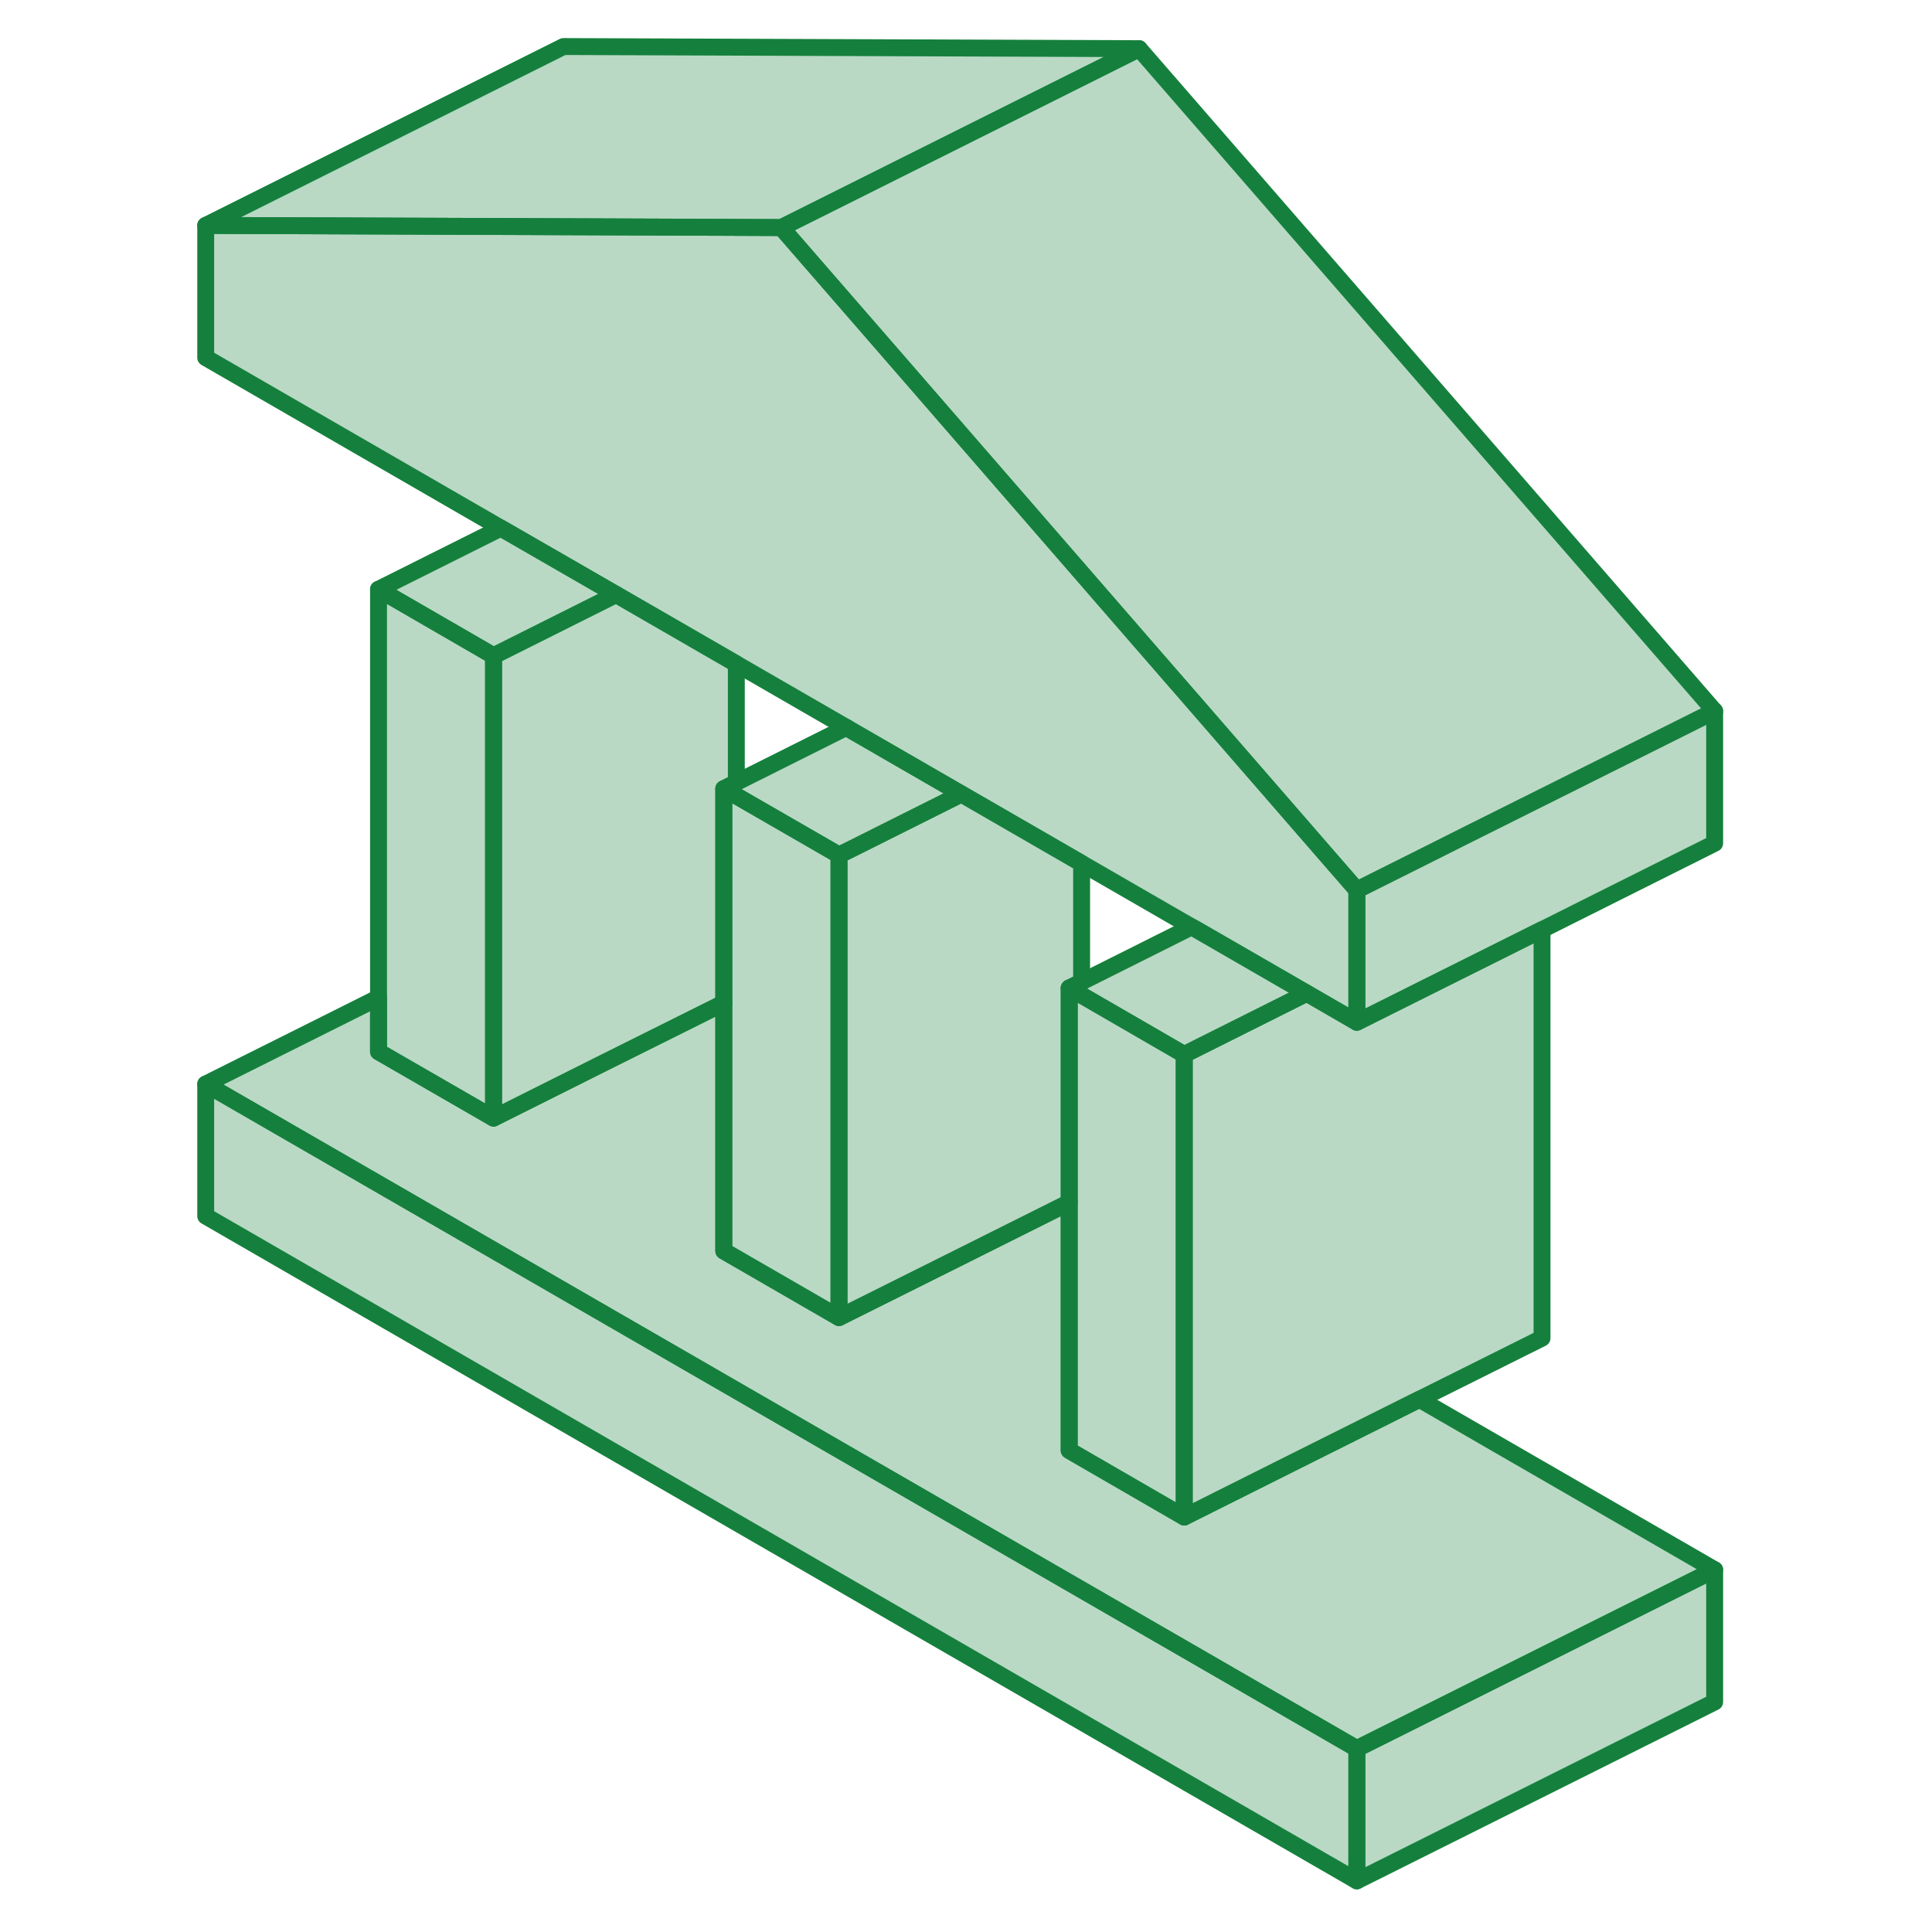
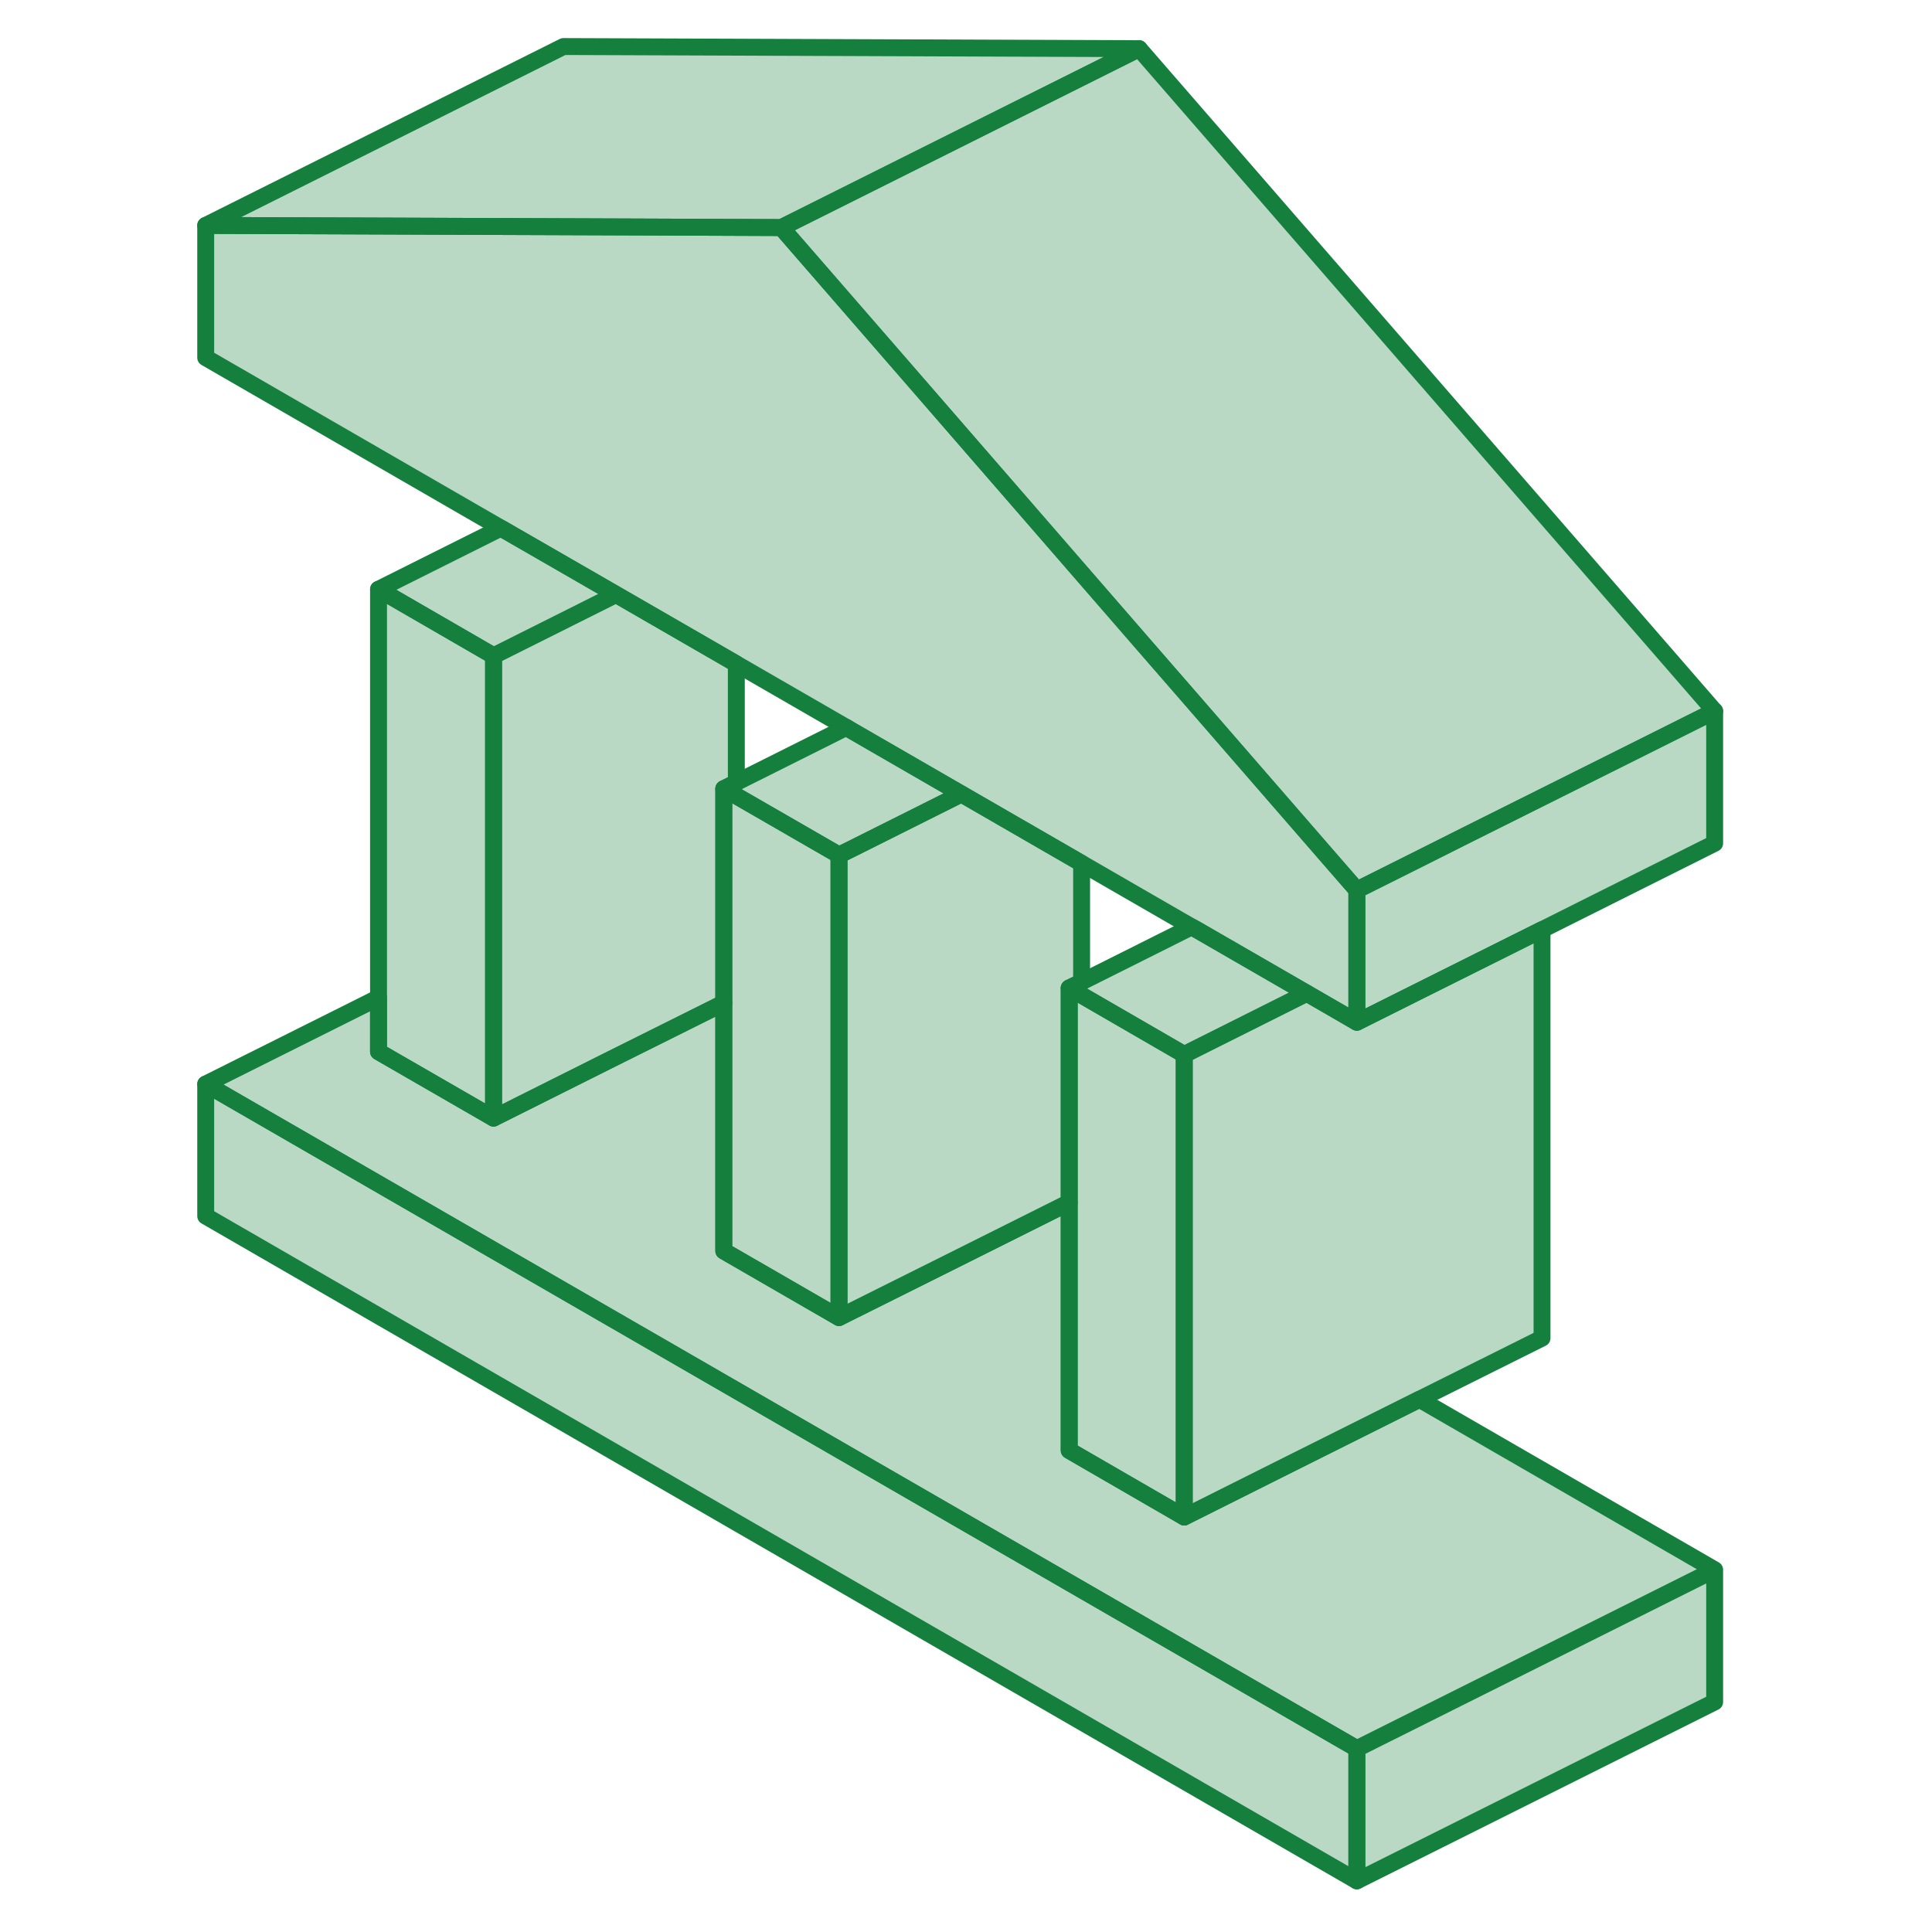
<svg xmlns="http://www.w3.org/2000/svg" width="80" height="80" fill="none" viewBox="0 0 80 80">
-   <path fill="url(#a)" stroke="#15803D" stroke-linecap="round" stroke-linejoin="round" stroke-width=".7" d="M20.437 27.157v19.14l-4.763-2.748V24.401l4.763 2.756Z" />
-   <path fill="url(#b)" stroke="#15803D" stroke-linecap="round" stroke-linejoin="round" stroke-width=".7" d="M34.741 35.408v19.148l-4.77-2.755V32.66l.518.295 4.252 2.452Z" />
-   <path fill="url(#c)" stroke="#15803D" stroke-linecap="round" stroke-linejoin="round" stroke-width=".7" d="M56.184 72.408v5.474L8.518 50.356V44.89l47.666 27.518Z" />
-   <path fill="url(#d)" stroke="#15803D" stroke-linecap="round" stroke-linejoin="round" stroke-width=".7" d="m71 65-14.816 7.408L8.518 44.889l7.155-3.578v2.238l4.763 2.748 4.66-2.334 4.874-2.43V51.8l4.77 2.756 4.66-2.326 4.873-2.437V60.06l4.763 2.755 4.66-2.333 5.08-2.54L71 65Z" />
-   <path fill="url(#e)" stroke="#15803D" stroke-linecap="round" stroke-linejoin="round" stroke-width=".7" d="M71 65.001v5.474l-14.815 7.407v-5.474L71 65.001Z" />
-   <path fill="url(#f)" stroke="#15803D" stroke-linecap="round" stroke-linejoin="round" stroke-width=".7" d="M71 29.445v5.474l-7.148 3.578-4.763 2.378-2.904 1.452v-5.474L59.09 35.4l1.756-.882 5.074-2.533L71 29.446Z" />
-   <path fill="url(#g)" stroke="#15803D" stroke-linecap="round" stroke-linejoin="round" stroke-width=".7" d="m71 29.445-5.082 2.541-5.074 2.533-1.755.882-2.904 1.452-1.148-1.319-5.481-6.311-.741-.852-1.386-1.592-9.518-10.963-5.556-6.393L47.17 2.016 71 29.446Z" />
-   <path fill="url(#h)" stroke="#15803D" stroke-linecap="round" stroke-linejoin="round" stroke-width=".7" d="M47.17 2.016 32.355 9.423l-5.556-.022-18.281-.067 14.814-7.407 23.838.089Z" />
-   <path fill="url(#i)" stroke="#15803D" stroke-linecap="round" stroke-linejoin="round" stroke-width=".7" d="M56.184 36.852v5.475l-2.074-1.2-4.555-2.63-.215-.119-4.556-2.63-4.977-2.873-4.556-2.63-.207-.126-4.556-2.63-4.978-2.874-4.77-2.748-12.222-7.059V9.334l18.281.067 5.556.022 5.555 6.393 9.519 10.962 1.385 1.593.74.852 5.482 6.311 1.148 1.319Z" />
-   <path fill="url(#j)" stroke="#15803D" stroke-linecap="round" stroke-linejoin="round" stroke-width=".7" d="M63.852 38.497v16.911l-5.074 2.533-5.082 2.541-4.659 2.334V43.667l.519-.259 4.555-2.281 2.074 1.2 2.904-1.452 4.763-2.378Z" />
-   <path fill="url(#k)" stroke="#15803D" stroke-linecap="round" stroke-linejoin="round" stroke-width=".7" d="m54.11 41.127-4.555 2.281-.519.26-4.251-2.46-.512-.296.512-.252 4.555-2.281.215.118 4.556 2.63Z" />
-   <path fill="url(#l)" stroke="#15803D" stroke-linecap="round" stroke-linejoin="round" stroke-width=".7" d="m39.807 32.875-4.555 2.281-.511.252-4.252-2.452-.518-.296.518-.26 4.556-2.28.207.125 4.555 2.63Z" />
-   <path fill="url(#m)" stroke="#15803D" stroke-linecap="round" stroke-linejoin="round" stroke-width=".7" d="M44.787 35.75v4.91l-.512.252v8.882l-4.874 2.437-4.659 2.325V35.409l.511-.252 4.556-2.281 4.978 2.874Z" />
-   <path fill="url(#n)" stroke="#15803D" stroke-linecap="round" stroke-linejoin="round" stroke-width=".7" d="M49.036 43.668v19.148l-4.763-2.756V40.912l.512.296 4.252 2.46Z" />
-   <path fill="url(#o)" stroke="#15803D" stroke-linecap="round" stroke-linejoin="round" stroke-width=".7" d="m25.51 24.615-5.073 2.541-4.763-2.755 5.066-2.534 4.77 2.748Z" />
-   <path fill="url(#p)" stroke="#15803D" stroke-linecap="round" stroke-linejoin="round" stroke-width=".7" d="M30.49 27.49v4.91l-.519.26v8.874l-4.874 2.43-4.66 2.333V27.156l5.075-2.54 4.977 2.873Z" />
-   <defs>
-     <linearGradient id="a" x1="18.055" x2="18.055" y1="24.401" y2="46.298" gradientUnits="userSpaceOnUse">
-       <stop stop-color="#15803D" stop-opacity=".3" />
-     </linearGradient>
-     <linearGradient id="b" x1="32.356" x2="32.356" y1="32.66" y2="54.556" gradientUnits="userSpaceOnUse">
-       <stop stop-color="#15803D" stop-opacity=".3" />
-     </linearGradient>
-     <linearGradient id="c" x1="32.351" x2="32.351" y1="44.89" y2="77.882" gradientUnits="userSpaceOnUse">
-       <stop stop-color="#15803D" stop-opacity=".3" />
-     </linearGradient>
-     <linearGradient id="d" x1="39.758" x2="39.758" y1="41.312" y2="72.408" gradientUnits="userSpaceOnUse">
-       <stop stop-color="#15803D" stop-opacity=".3" />
-     </linearGradient>
-     <linearGradient id="e" x1="63.593" x2="63.593" y1="65.001" y2="77.882" gradientUnits="userSpaceOnUse">
-       <stop stop-color="#15803D" stop-opacity=".3" />
-     </linearGradient>
-     <linearGradient id="f" x1="63.593" x2="63.593" y1="29.445" y2="42.327" gradientUnits="userSpaceOnUse">
-       <stop stop-color="#15803D" stop-opacity=".3" />
-     </linearGradient>
-     <linearGradient id="g" x1="51.678" x2="51.678" y1="2.016" y2="36.853" gradientUnits="userSpaceOnUse">
-       <stop stop-color="#15803D" stop-opacity=".3" />
-     </linearGradient>
-     <linearGradient id="h" x1="27.844" x2="27.844" y1="1.927" y2="9.423" gradientUnits="userSpaceOnUse">
-       <stop stop-color="#15803D" stop-opacity=".3" />
-     </linearGradient>
-     <linearGradient id="i" x1="32.351" x2="32.351" y1="9.334" y2="42.327" gradientUnits="userSpaceOnUse">
-       <stop stop-color="#15803D" stop-opacity=".3" />
-     </linearGradient>
-     <linearGradient id="j" x1="56.444" x2="56.444" y1="38.497" y2="62.816" gradientUnits="userSpaceOnUse">
-       <stop stop-color="#15803D" stop-opacity=".3" />
-     </linearGradient>
-     <linearGradient id="k" x1="49.192" x2="49.192" y1="38.379" y2="43.668" gradientUnits="userSpaceOnUse">
-       <stop stop-color="#15803D" stop-opacity=".3" />
-     </linearGradient>
-     <linearGradient id="l" x1="34.889" x2="34.889" y1="30.119" y2="35.408" gradientUnits="userSpaceOnUse">
-       <stop stop-color="#15803D" stop-opacity=".3" />
-     </linearGradient>
-     <linearGradient id="m" x1="39.764" x2="39.764" y1="32.875" y2="54.556" gradientUnits="userSpaceOnUse">
-       <stop stop-color="#15803D" stop-opacity=".3" />
-     </linearGradient>
-     <linearGradient id="n" x1="46.655" x2="46.655" y1="40.912" y2="62.816" gradientUnits="userSpaceOnUse">
-       <stop stop-color="#15803D" stop-opacity=".3" />
-     </linearGradient>
-     <linearGradient id="o" x1="20.592" x2="20.592" y1="21.867" y2="27.156" gradientUnits="userSpaceOnUse">
-       <stop stop-color="#15803D" stop-opacity=".3" />
-     </linearGradient>
-     <linearGradient id="p" x1="25.463" x2="25.463" y1="24.615" y2="46.297" gradientUnits="userSpaceOnUse">
-       <stop stop-color="#15803D" stop-opacity=".3" />
-     </linearGradient>
-   </defs>
+   <path fill="#15803D" fill-opacity=".3" stroke="#15803D" stroke-linecap="round" stroke-linejoin="round" stroke-width=".7" d="M20.437 27.157v19.14l-4.763-2.748V24.401l4.763 2.756Zm14.304 8.251v19.148l-4.77-2.755V32.66l.518.295 4.252 2.452Zm21.443 37v5.474L8.518 50.356V44.89l47.666 27.518Z" />
+   <path fill="#15803D" fill-opacity=".3" stroke="#15803D" stroke-linecap="round" stroke-linejoin="round" stroke-width=".7" d="m71 65-14.816 7.408L8.518 44.889l7.155-3.578v2.238l4.763 2.748 4.66-2.334 4.874-2.43V51.8l4.77 2.756 4.66-2.326 4.873-2.437V60.06l4.763 2.755 4.66-2.333 5.08-2.54L71 65Zm0 .001v5.474l-14.815 7.407v-5.474L71 65.001Zm0-35.556v5.474l-7.148 3.578-4.763 2.378-2.904 1.452v-5.474L59.09 35.4l1.756-.882 5.074-2.533L71 29.446Z" />
+   <path fill="#15803D" fill-opacity=".3" stroke="#15803D" stroke-linecap="round" stroke-linejoin="round" stroke-width=".7" d="m71 29.445-5.082 2.541-5.074 2.533-1.755.882-2.904 1.452-1.148-1.319-5.481-6.311-.741-.852-1.386-1.592-9.518-10.963-5.556-6.393L47.17 2.016 71 29.446Z" />
+   <path fill="#15803D" fill-opacity=".3" stroke="#15803D" stroke-linecap="round" stroke-linejoin="round" stroke-width=".7" d="M47.17 2.016 32.355 9.423l-5.556-.022-18.281-.067 14.814-7.407 23.838.089Z" />
+   <path fill="#15803D" fill-opacity=".3" stroke="#15803D" stroke-linecap="round" stroke-linejoin="round" stroke-width=".7" d="M56.184 36.852v5.475l-2.074-1.2-4.555-2.63-.215-.119-4.556-2.63-4.977-2.873-4.556-2.63-.207-.126-4.556-2.63-4.978-2.874-4.77-2.748-12.222-7.059V9.334l18.281.067 5.556.022 5.555 6.393 9.519 10.962 1.385 1.593.74.852 5.482 6.311 1.148 1.319Z" />
+   <path fill="#15803D" fill-opacity=".3" stroke="#15803D" stroke-linecap="round" stroke-linejoin="round" stroke-width=".7" d="M63.852 38.497v16.911l-5.074 2.533-5.082 2.541-4.659 2.334V43.667l.519-.259 4.555-2.281 2.074 1.2 2.904-1.452 4.763-2.378Z" />
+   <path fill="#15803D" fill-opacity=".3" stroke="#15803D" stroke-linecap="round" stroke-linejoin="round" stroke-width=".7" d="m54.11 41.127-4.555 2.281-.519.26-4.251-2.46-.512-.296.512-.252 4.555-2.281.215.118 4.556 2.63Zm-14.303-8.252-4.555 2.281-.511.252-4.252-2.452-.518-.296.518-.26 4.556-2.28.207.125 4.555 2.63Z" />
+   <path fill="#15803D" fill-opacity=".3" stroke="#15803D" stroke-linecap="round" stroke-linejoin="round" stroke-width=".7" d="M44.787 35.75v4.91l-.512.252v8.882l-4.874 2.437-4.659 2.325V35.409l.511-.252 4.556-2.281 4.978 2.874Z" />
+   <path fill="#15803D" fill-opacity=".3" stroke="#15803D" stroke-linecap="round" stroke-linejoin="round" stroke-width=".7" d="M49.036 43.668v19.148l-4.763-2.756V40.912l.512.296 4.252 2.46ZM25.51 24.615l-5.073 2.541-4.763-2.755 5.066-2.534 4.77 2.748Zm4.98 2.875v4.91l-.519.26v8.874l-4.874 2.43-4.66 2.333V27.156l5.075-2.54 4.977 2.873Z" />
</svg>
